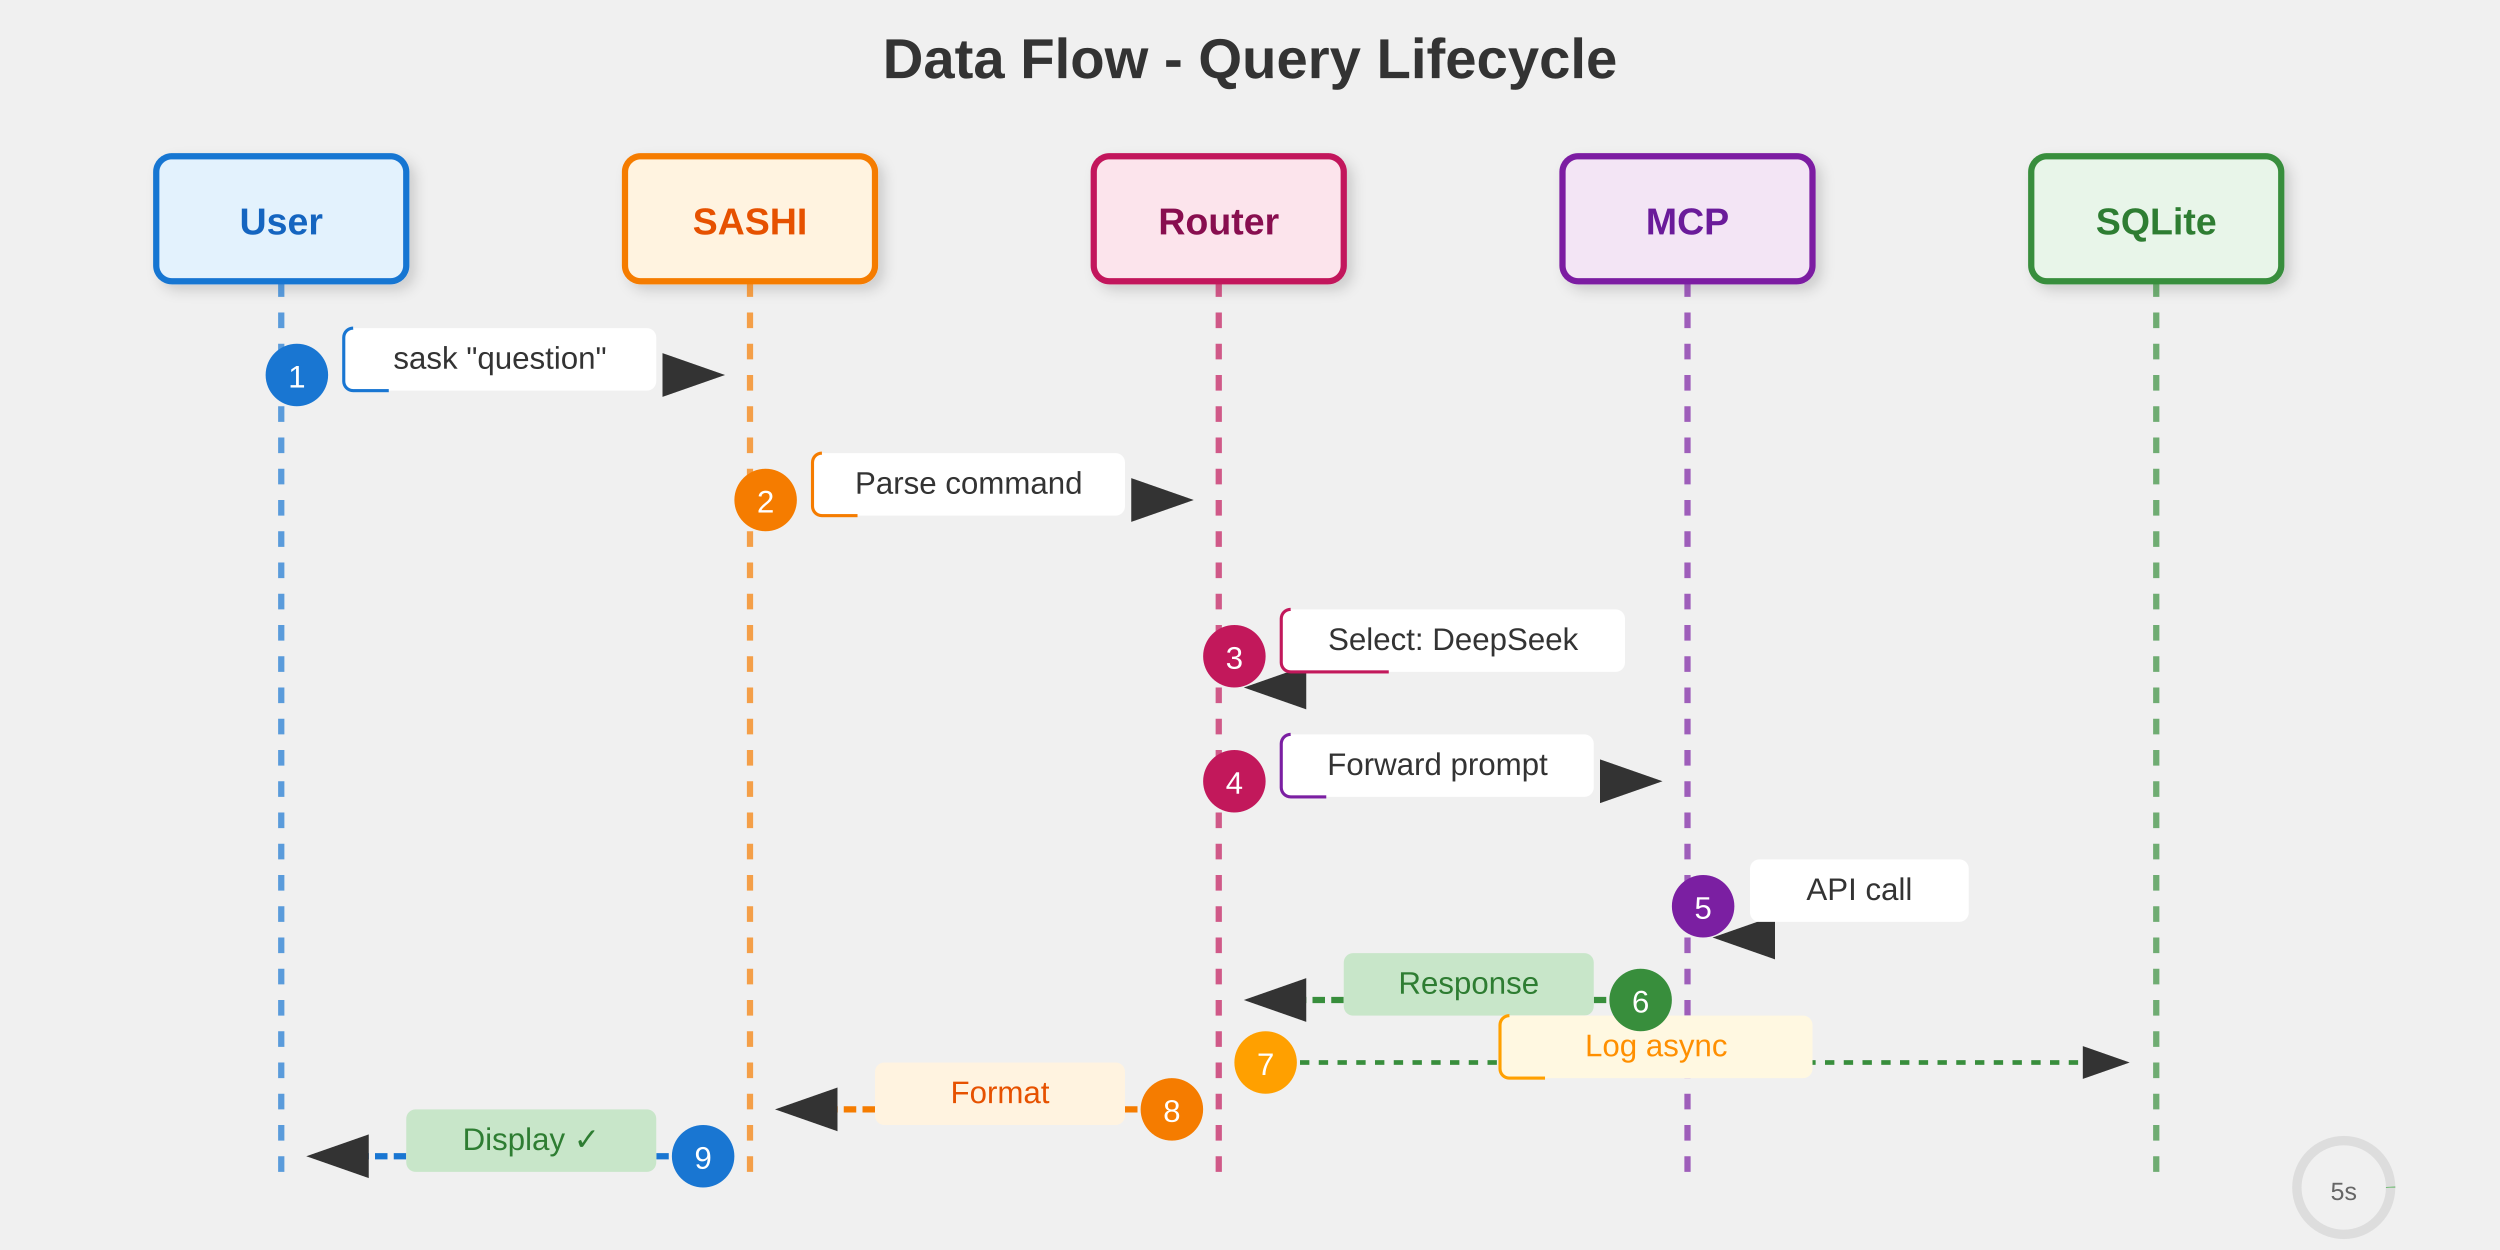
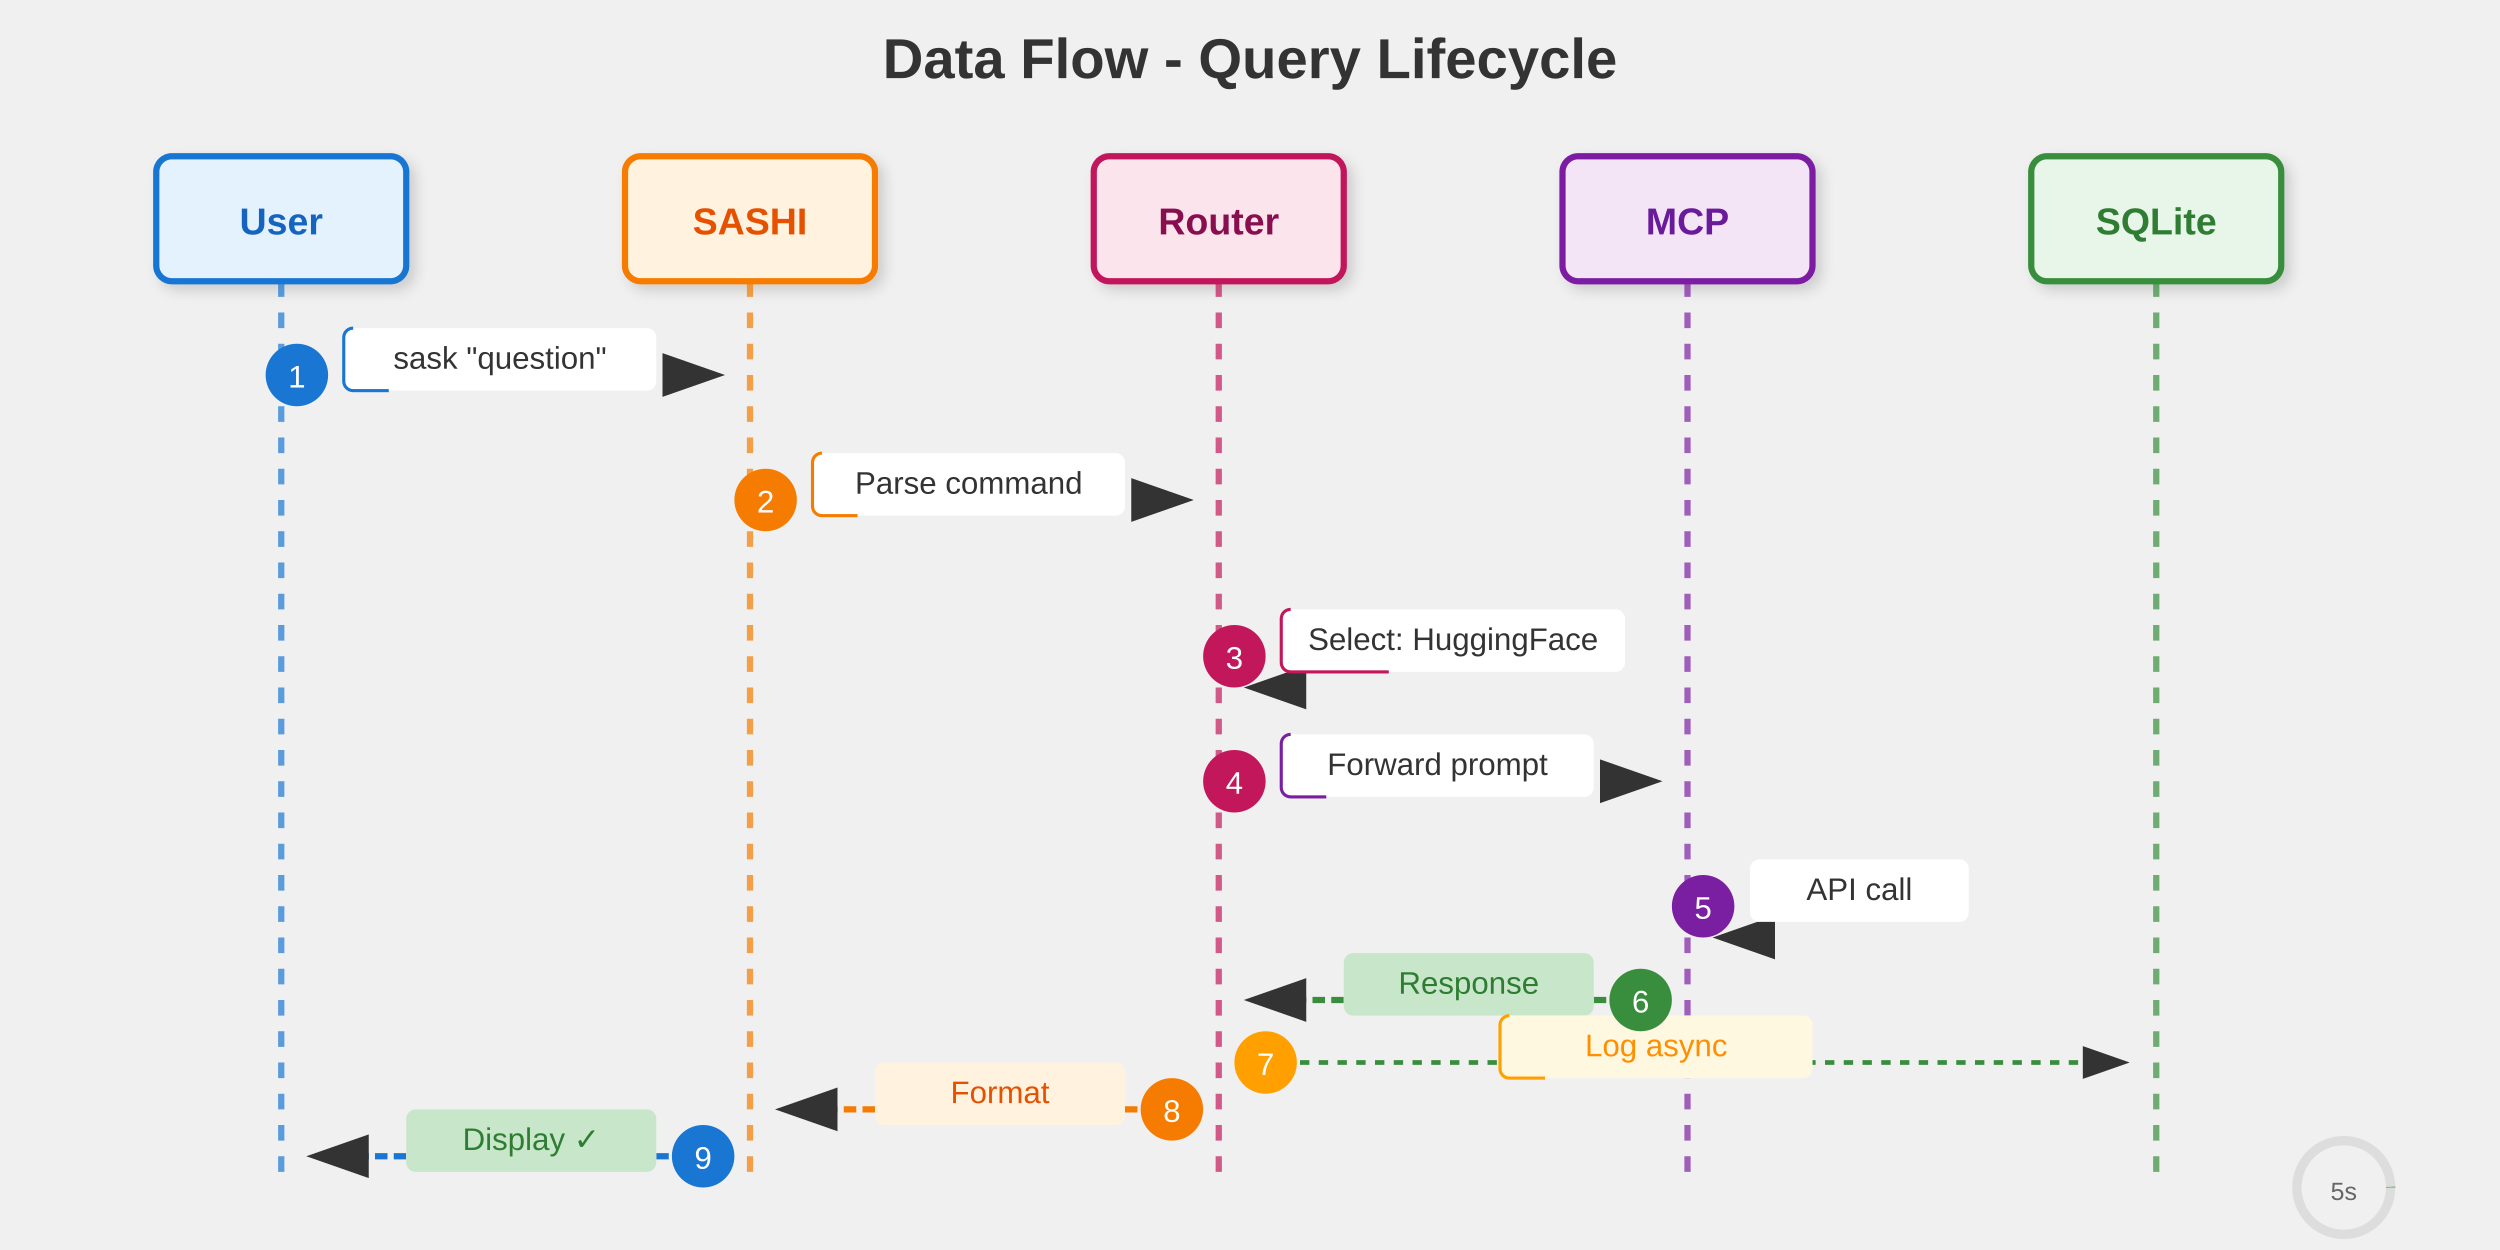
<svg xmlns="http://www.w3.org/2000/svg" viewBox="0 0 800 400">
  <defs>
    <filter id="shadow" x="-20%" y="-20%" width="140%" height="140%">
      <feDropShadow dx="2" dy="2" stdDeviation="2" flood-opacity="0.15" />
    </filter>
    <marker id="arrowhead" markerWidth="10" markerHeight="7" refX="9" refY="3.5" orient="auto">
      <polygon points="0 0, 10 3.5, 0 7" fill="#333" />
    </marker>
    <linearGradient id="flowGrad" x1="0%" y1="0%" x2="100%" y2="0%">
      <stop offset="0%" style="stop-color:#1976d2">
        <animate attributeName="offset" values="0;1;0" dur="2s" repeatCount="indefinite" />
      </stop>
      <stop offset="50%" style="stop-color:#7b1fa2">
        <animate attributeName="offset" values="0.5;1.5;0.5" dur="2s" repeatCount="indefinite" />
      </stop>
    </linearGradient>
  </defs>
  <style>
    @keyframes drawLine {
      0% { stroke-dashoffset: 200; opacity: 0.3; }
      50% { opacity: 1; }
      100% { stroke-dashoffset: 0; opacity: 1; }
    }
    @keyframes fadeInStep {
      0% { opacity: 0; transform: scale(0.8); }
      100% { opacity: 1; transform: scale(1); }
    }
    @keyframes numberPop {
      0%, 100% { transform: scale(1); }
      50% { transform: scale(1.2); }
    }
    .line1 { stroke-dasharray: 200; animation: drawLine 0.5s ease-out 0.2s forwards; stroke-dashoffset: 200; }
    .line2 { stroke-dasharray: 200; animation: drawLine 0.5s ease-out 0.7s forwards; stroke-dashoffset: 200; }
    .line3 { stroke-dasharray: 200; animation: drawLine 0.5s ease-out 1.2s forwards; stroke-dashoffset: 200; }
    .line4 { stroke-dasharray: 200; animation: drawLine 0.5s ease-out 1.7s forwards; stroke-dashoffset: 200; }
    .line5 { stroke-dasharray: 200; animation: drawLine 0.5s ease-out 2.2s forwards; stroke-dashoffset: 200; }
    .line6 { stroke-dasharray: 200; animation: drawLine 0.5s ease-out 2.7s forwards; stroke-dashoffset: 200; }
    .line7 { stroke-dasharray: 200; animation: drawLine 0.5s ease-out 3.2s forwards; stroke-dashoffset: 200; }
    .line8 { stroke-dasharray: 200; animation: drawLine 0.5s ease-out 3.7s forwards; stroke-dashoffset: 200; }
    .line9 { stroke-dasharray: 200; animation: drawLine 0.5s ease-out 4.2s forwards; stroke-dashoffset: 200; }
    .step-num { animation: numberPop 5s ease-in-out infinite; }
  </style>
  <text x="400" y="25" text-anchor="middle" font-family="Arial, sans-serif" font-size="18" font-weight="bold" fill="#333">Data Flow - Query Lifecycle</text>
  <g>
    <rect x="50" y="50" width="80" height="40" rx="5" fill="#e3f2fd" stroke="#1976d2" stroke-width="2" filter="url(#shadow)">
      <animate attributeName="stroke-width" values="2;3;2" dur="3s" repeatCount="indefinite" />
    </rect>
    <text x="90" y="75" text-anchor="middle" font-family="Arial, sans-serif" font-size="12" font-weight="bold" fill="#1565c0">User</text>
  </g>
  <rect x="200" y="50" width="80" height="40" rx="5" fill="#fff3e0" stroke="#f57c00" stroke-width="2" filter="url(#shadow)" />
  <text x="240" y="75" text-anchor="middle" font-family="Arial, sans-serif" font-size="12" font-weight="bold" fill="#e65100">SASHI</text>
  <rect x="350" y="50" width="80" height="40" rx="5" fill="#fce4ec" stroke="#c2185b" stroke-width="2" filter="url(#shadow)" />
  <text x="390" y="75" text-anchor="middle" font-family="Arial, sans-serif" font-size="12" font-weight="bold" fill="#880e4f">Router</text>
  <rect x="500" y="50" width="80" height="40" rx="5" fill="#f3e5f5" stroke="#7b1fa2" stroke-width="2" filter="url(#shadow)" />
  <text x="540" y="75" text-anchor="middle" font-family="Arial, sans-serif" font-size="12" font-weight="bold" fill="#6a1b9a">MCP</text>
  <rect x="650" y="50" width="80" height="40" rx="5" fill="#e8f5e9" stroke="#388e3c" stroke-width="2" filter="url(#shadow)" />
  <text x="690" y="75" text-anchor="middle" font-family="Arial, sans-serif" font-size="12" font-weight="bold" fill="#2e7d32">SQLite</text>
  <line x1="90" y1="90" x2="90" y2="380" stroke="#1976d2" stroke-width="2" stroke-dasharray="5,5" opacity="0.7" />
  <line x1="240" y1="90" x2="240" y2="380" stroke="#f57c00" stroke-width="2" stroke-dasharray="5,5" opacity="0.7" />
  <line x1="390" y1="90" x2="390" y2="380" stroke="#c2185b" stroke-width="2" stroke-dasharray="5,5" opacity="0.7" />
  <line x1="540" y1="90" x2="540" y2="380" stroke="#7b1fa2" stroke-width="2" stroke-dasharray="5,5" opacity="0.7" />
  <line x1="690" y1="90" x2="690" y2="380" stroke="#388e3c" stroke-width="2" stroke-dasharray="5,5" opacity="0.7" />
  <g class="line1">
    <line x1="90" y1="120" x2="230" y2="120" stroke="#1976d2" stroke-width="2" marker-end="url(#arrowhead)" />
    <rect x="110" y="105" width="100" height="20" rx="3" fill="#fff" stroke="#1976d2" />
    <text x="160" y="118" text-anchor="middle" font-family="Arial, sans-serif" font-size="10" fill="#333">sask "question"</text>
  </g>
  <g class="line2">
    <line x1="240" y1="160" x2="380" y2="160" stroke="#f57c00" stroke-width="2" marker-end="url(#arrowhead)" />
    <rect x="260" y="145" width="100" height="20" rx="3" fill="#fff" stroke="#f57c00" />
    <text x="310" y="158" text-anchor="middle" font-family="Arial, sans-serif" font-size="10" fill="#333">Parse command</text>
  </g>
  <g class="line3">
    <path d="M 400 200 C 450 200 450 220 400 220" stroke="#c2185b" stroke-width="2" fill="none" marker-end="url(#arrowhead)" />
    <rect x="410" y="195" width="110" height="20" rx="3" fill="#fff" stroke="#c2185b" />
-     <text x="465" y="208" text-anchor="middle" font-family="Arial, sans-serif" font-size="10" fill="#333">Select: DeepSeek</text>
+     <text x="465" y="208" text-anchor="middle" font-family="Arial, sans-serif" font-size="10" fill="#333">Select: HuggingFace</text>
  </g>
  <g class="line4">
    <line x1="390" y1="250" x2="530" y2="250" stroke="#7b1fa2" stroke-width="2" marker-end="url(#arrowhead)" />
    <rect x="410" y="235" width="100" height="20" rx="3" fill="#fff" stroke="#7b1fa2" />
    <text x="460" y="248" text-anchor="middle" font-family="Arial, sans-serif" font-size="10" fill="#333">Forward prompt</text>
  </g>
  <g class="line5">
    <path d="M 550 280 C 600 280 600 300 550 300" stroke="#7b1fa2" stroke-width="2" fill="none" marker-end="url(#arrowhead)" />
    <rect x="560" y="275" width="70" height="20" rx="3" fill="#fff" stroke="#7b1fa2" />
    <text x="595" y="288" text-anchor="middle" font-family="Arial, sans-serif" font-size="10" fill="#333">API call</text>
  </g>
  <g class="line6">
    <line x1="530" y1="320" x2="400" y2="320" stroke="#388e3c" stroke-width="2" stroke-dasharray="4,2" marker-end="url(#arrowhead)" />
    <rect x="430" y="305" width="80" height="20" rx="3" fill="#c8e6c9" stroke="#388e3c" />
    <text x="470" y="318" text-anchor="middle" font-family="Arial, sans-serif" font-size="10" fill="#2e7d32">Response</text>
  </g>
  <g class="line7">
    <line x1="400" y1="340" x2="680" y2="340" stroke="#388e3c" stroke-width="1.5" stroke-dasharray="3,3" marker-end="url(#arrowhead)" />
    <rect x="480" y="325" width="100" height="20" rx="3" fill="#fff8e1" stroke="#ffa000" />
    <text x="530" y="338" text-anchor="middle" font-family="Arial, sans-serif" font-size="10" fill="#ff8f00">Log async</text>
  </g>
  <g class="line8">
    <line x1="380" y1="355" x2="250" y2="355" stroke="#f57c00" stroke-width="2" stroke-dasharray="4,2" marker-end="url(#arrowhead)" />
    <rect x="280" y="340" width="80" height="20" rx="3" fill="#fff3e0" stroke="#f57c00" />
    <text x="320" y="353" text-anchor="middle" font-family="Arial, sans-serif" font-size="10" fill="#e65100">Format</text>
  </g>
  <g class="line9">
    <line x1="230" y1="370" x2="100" y2="370" stroke="#1976d2" stroke-width="2" stroke-dasharray="4,2" marker-end="url(#arrowhead)" />
    <rect x="130" y="355" width="80" height="20" rx="3" fill="#c8e6c9" stroke="#388e3c" />
    <text x="170" y="368" text-anchor="middle" font-family="Arial, sans-serif" font-size="10" fill="#2e7d32">Display ✓</text>
  </g>
  <g class="step-num">
    <circle cx="95" cy="120" r="10" fill="#1976d2">
      <animate attributeName="r" values="10;12;10" dur="5s" begin="0.2s" repeatCount="indefinite" />
    </circle>
    <text x="95" y="124" text-anchor="middle" font-family="Arial, sans-serif" font-size="10" fill="#fff">1</text>
  </g>
  <g class="step-num">
    <circle cx="245" cy="160" r="10" fill="#f57c00">
      <animate attributeName="r" values="10;12;10" dur="5s" begin="0.7s" repeatCount="indefinite" />
    </circle>
    <text x="245" y="164" text-anchor="middle" font-family="Arial, sans-serif" font-size="10" fill="#fff">2</text>
  </g>
  <g class="step-num">
    <circle cx="395" cy="210" r="10" fill="#c2185b">
      <animate attributeName="r" values="10;12;10" dur="5s" begin="1.2s" repeatCount="indefinite" />
    </circle>
    <text x="395" y="214" text-anchor="middle" font-family="Arial, sans-serif" font-size="10" fill="#fff">3</text>
  </g>
  <g class="step-num">
    <circle cx="395" cy="250" r="10" fill="#c2185b">
      <animate attributeName="r" values="10;12;10" dur="5s" begin="1.7s" repeatCount="indefinite" />
    </circle>
    <text x="395" y="254" text-anchor="middle" font-family="Arial, sans-serif" font-size="10" fill="#fff">4</text>
  </g>
  <g class="step-num">
    <circle cx="545" cy="290" r="10" fill="#7b1fa2">
      <animate attributeName="r" values="10;12;10" dur="5s" begin="2.2s" repeatCount="indefinite" />
    </circle>
    <text x="545" y="294" text-anchor="middle" font-family="Arial, sans-serif" font-size="10" fill="#fff">5</text>
  </g>
  <g class="step-num">
    <circle cx="525" cy="320" r="10" fill="#388e3c">
      <animate attributeName="r" values="10;12;10" dur="5s" begin="2.7s" repeatCount="indefinite" />
    </circle>
    <text x="525" y="324" text-anchor="middle" font-family="Arial, sans-serif" font-size="10" fill="#fff">6</text>
  </g>
  <g class="step-num">
    <circle cx="405" cy="340" r="10" fill="#ffa000">
      <animate attributeName="r" values="10;12;10" dur="5s" begin="3.2s" repeatCount="indefinite" />
    </circle>
    <text x="405" y="344" text-anchor="middle" font-family="Arial, sans-serif" font-size="10" fill="#fff">7</text>
  </g>
  <g class="step-num">
    <circle cx="375" cy="355" r="10" fill="#f57c00">
      <animate attributeName="r" values="10;12;10" dur="5s" begin="3.7s" repeatCount="indefinite" />
    </circle>
    <text x="375" y="359" text-anchor="middle" font-family="Arial, sans-serif" font-size="10" fill="#fff">8</text>
  </g>
  <g class="step-num">
    <circle cx="225" cy="370" r="10" fill="#1976d2">
      <animate attributeName="r" values="10;12;10" dur="5s" begin="4.2s" repeatCount="indefinite" />
    </circle>
    <text x="225" y="374" text-anchor="middle" font-family="Arial, sans-serif" font-size="10" fill="#fff">9</text>
  </g>
  <g transform="translate(750, 380)">
    <circle r="15" fill="none" stroke="#ddd" stroke-width="3" />
    <circle r="15" fill="none" stroke="#4caf50" stroke-width="3" stroke-dasharray="94" stroke-dashoffset="94">
      <animate attributeName="stroke-dashoffset" values="94;0;94" dur="5s" repeatCount="indefinite" />
    </circle>
    <text x="0" y="4" text-anchor="middle" font-family="Arial, sans-serif" font-size="8" fill="#666">5s</text>
  </g>
</svg>
